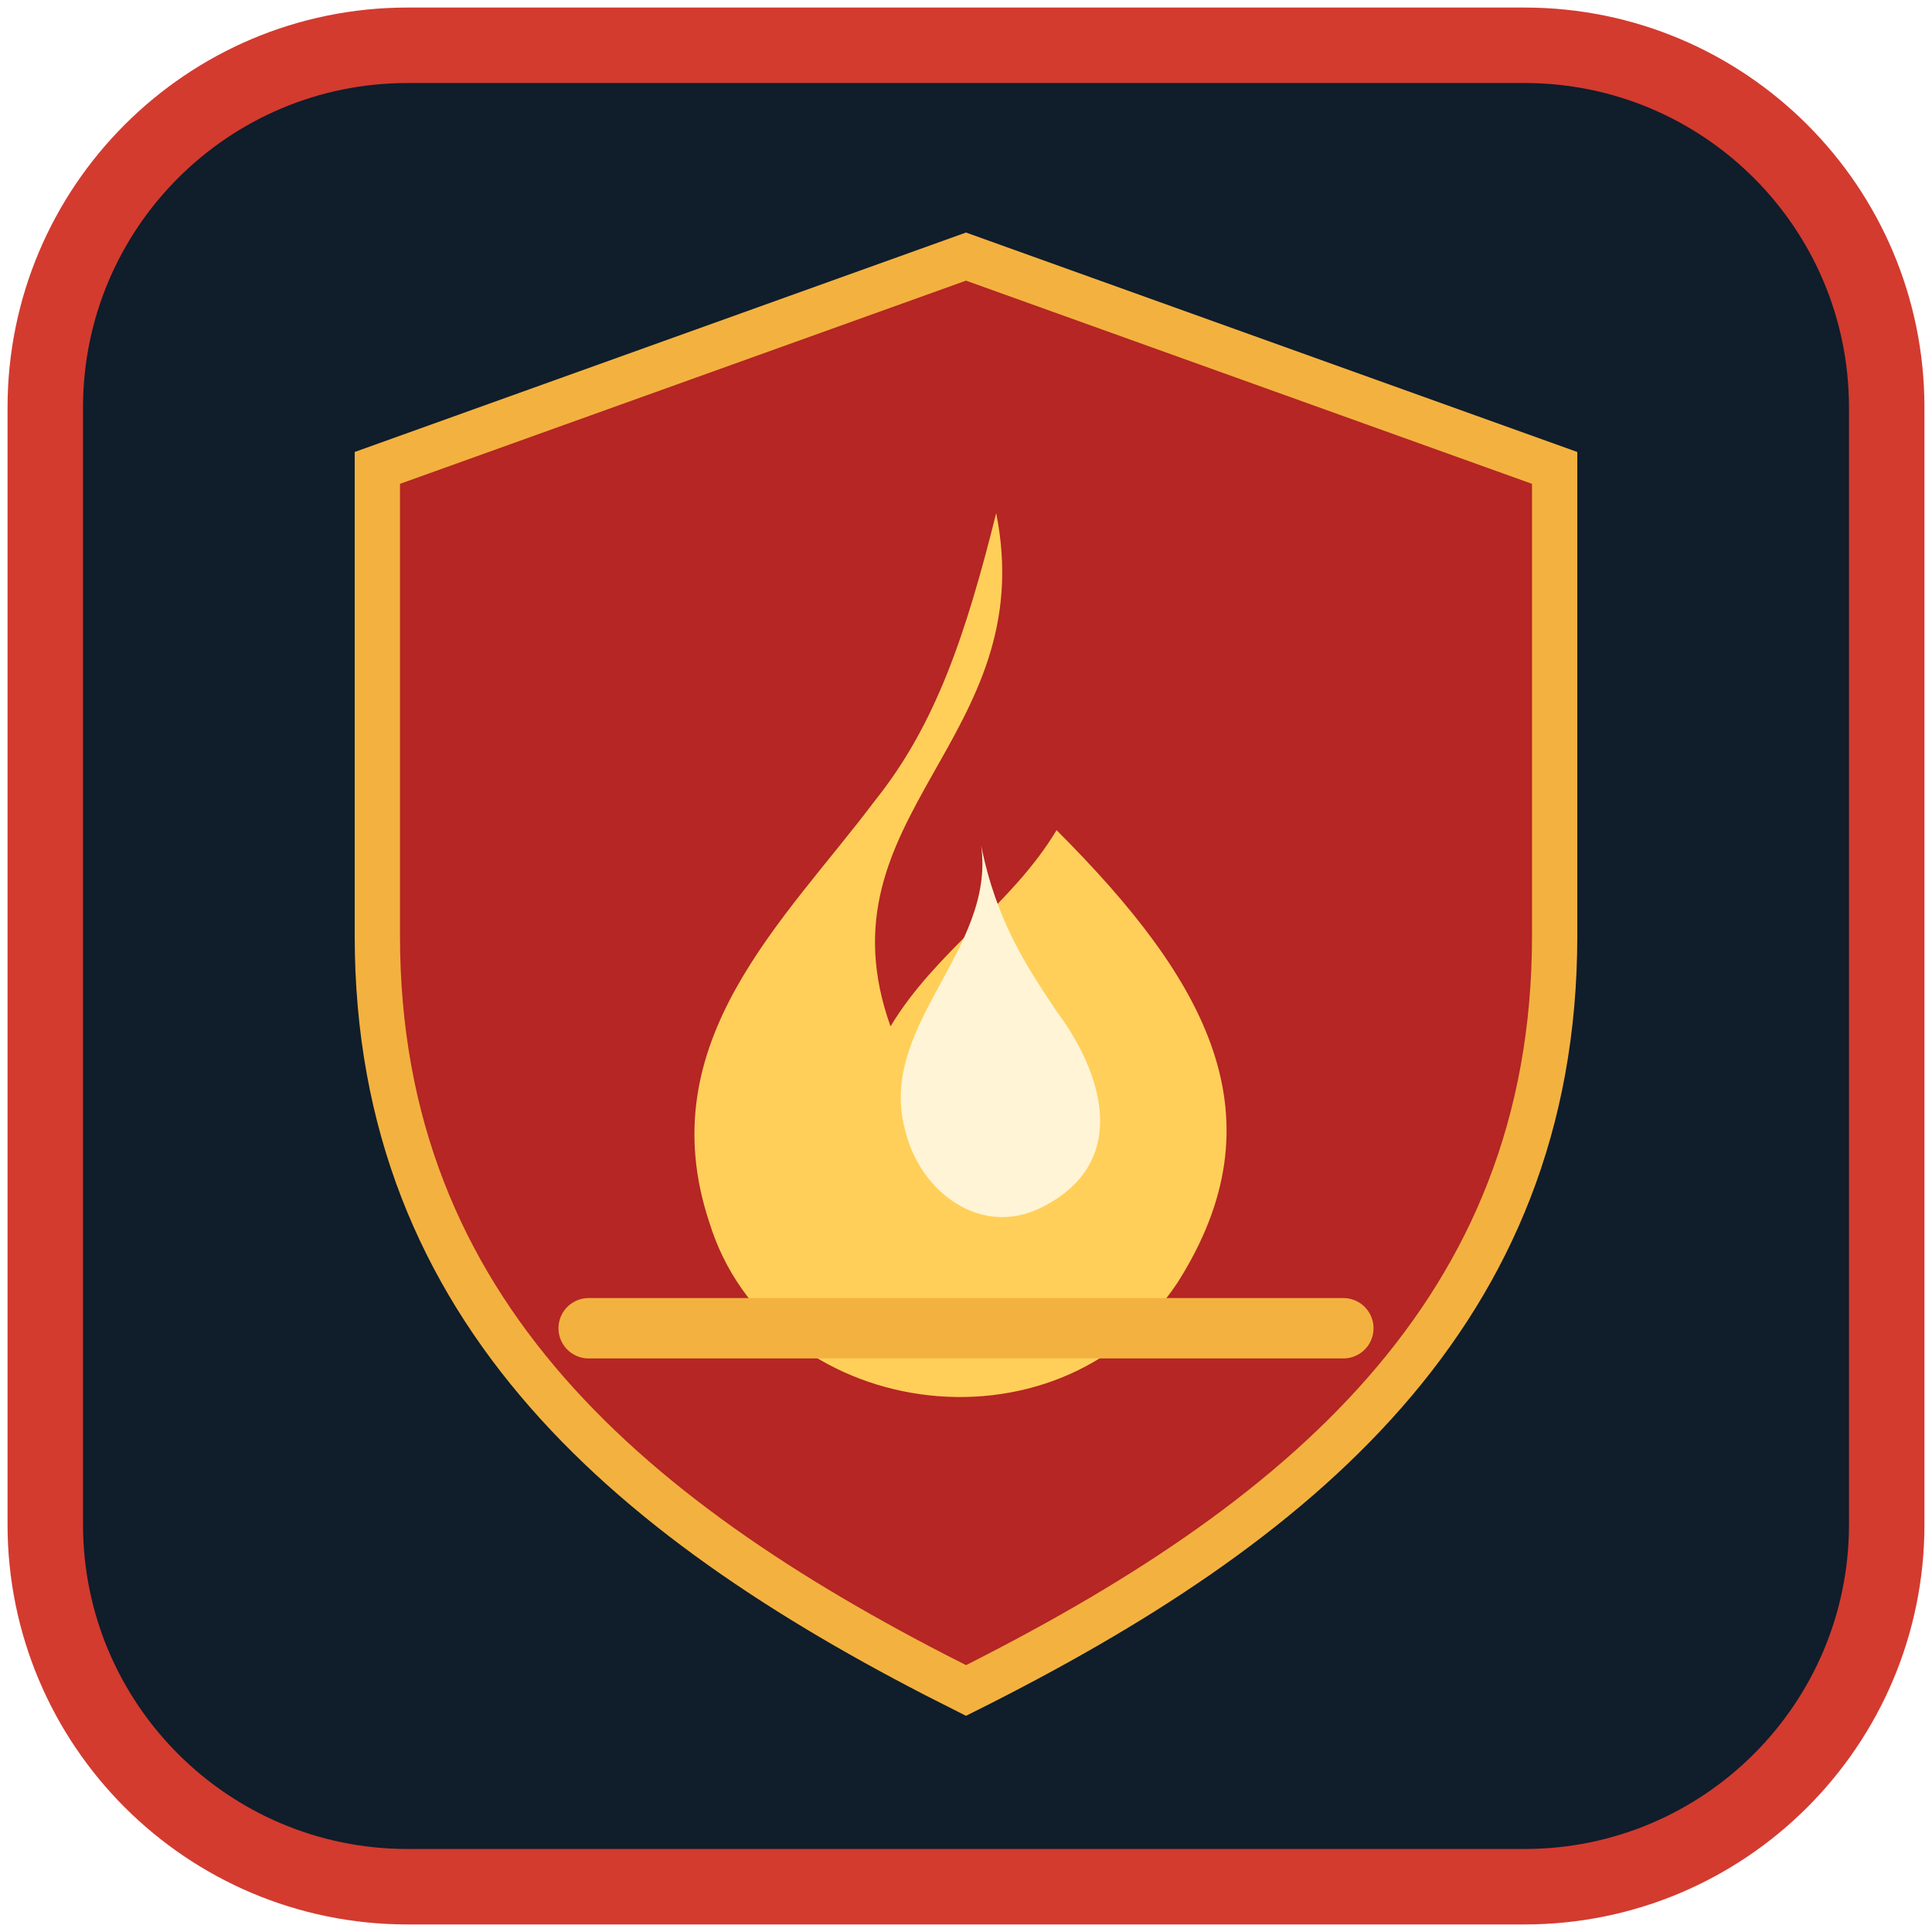
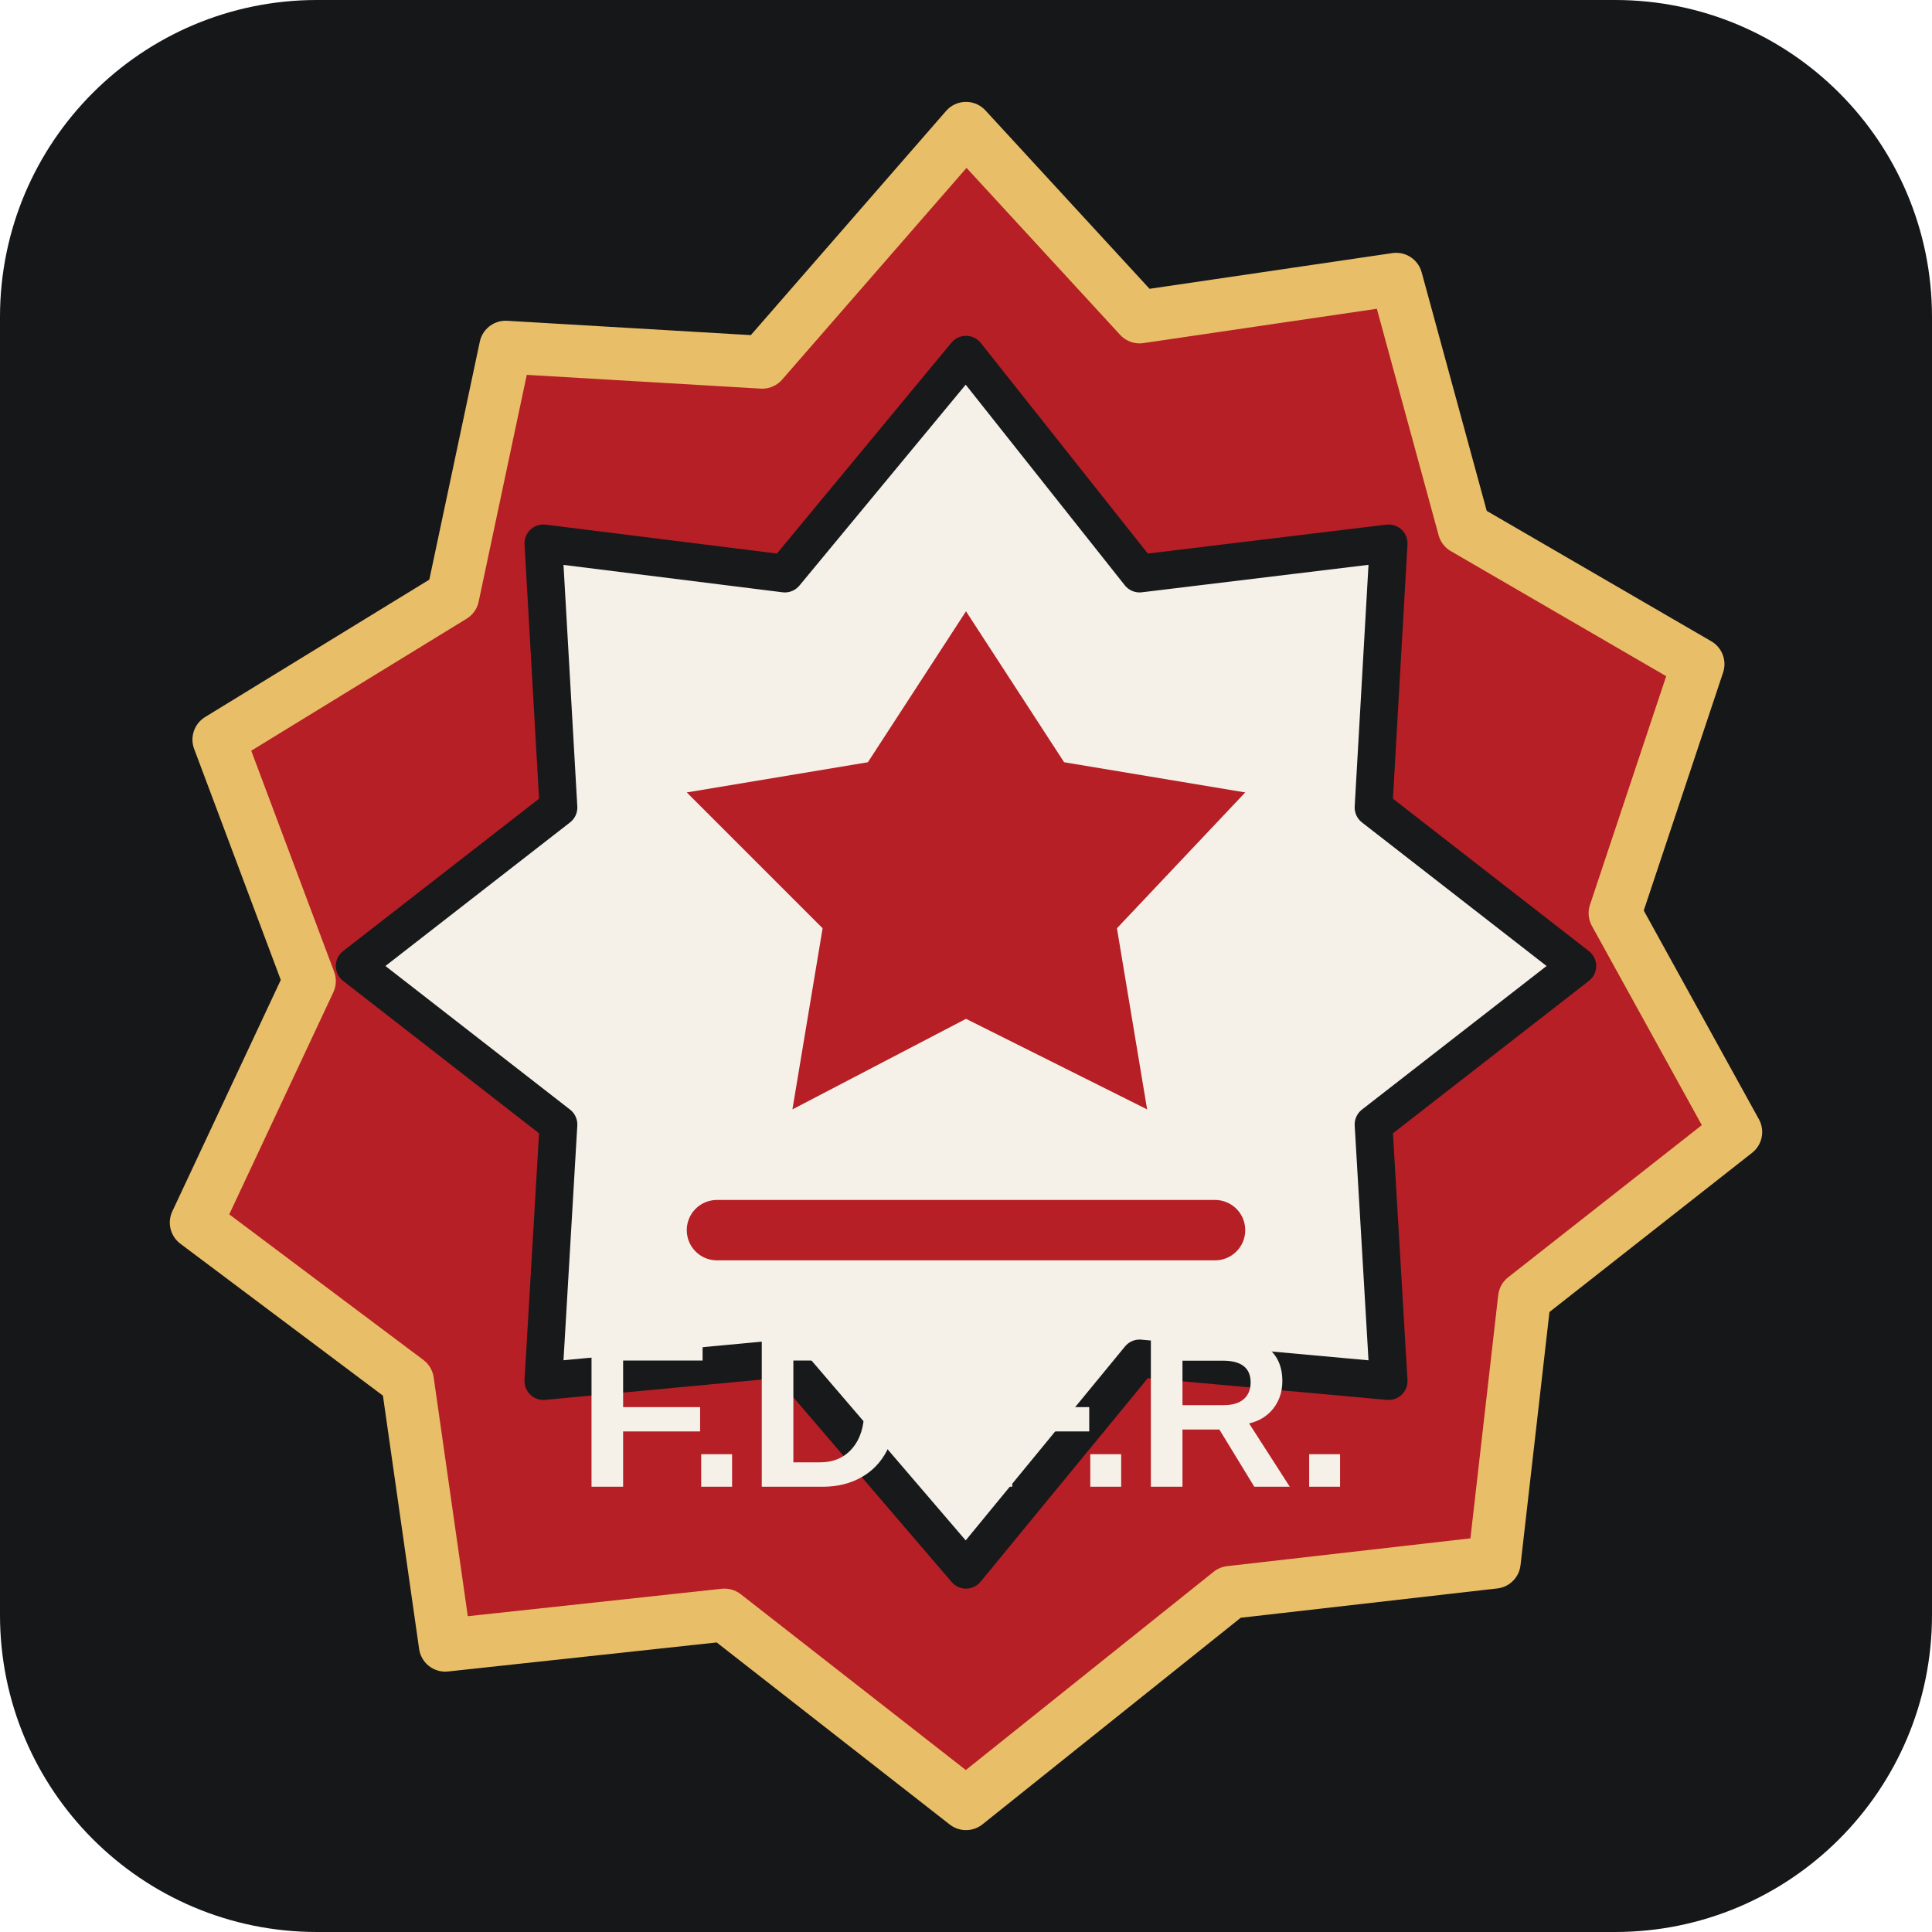
- <svg xmlns="http://www.w3.org/2000/svg" width="128" height="128" viewBox="0 0 128 128">
-   <rect x="3" y="3" width="122" height="122" rx="24" fill="#101d2b" stroke="#d33b2f" stroke-width="5" />
-   <path d="M64 17 103 31v31c0 25-17 39-39 50C42 101 25 87 25 62V31z" fill="#b52624" stroke="#f3b23f" stroke-width="3" />
-   <path d="M66 34c3 15-12 20-7 34 3-5 8-8 11-13 10 10 15 19 8 30-8 12-27 9-31-4-4-12 5-20 11-28 4-5 6-11 8-19z" fill="#ffcf59" />
-   <path d="M65 56c1 7-7 12-5 19 1 4 5 7 9 5 6-3 4-9 1-13-2-3-4-6-5-11z" fill="#fff4d5" />
-   <path d="M39 88h50" stroke="#f3b23f" stroke-width="4" stroke-linecap="round" />
+ <svg xmlns="http://www.w3.org/2000/svg" width="256" height="256" viewBox="0 0 256 256">
+   <rect width="256" height="256" rx="42" fill="#151719" />
+   <path d="M128 17 151 42 185 37 194 70 225 88 214 121 230 150 202 172 198 207 163 211 128 239 96 214 59 218 54 183 26 162 41 130 29 98 60 79 67 46 101 48Z" fill="#B51F25" stroke="#E9BE68" stroke-width="7" stroke-linejoin="round" />
+   <path d="M128 47 151 76 184 72 182 107 209 128 182 149 184 183 151 180 128 208 104 180 72 183 74 149 47 128 74 107 72 72 104 76Z" fill="#F5F1E8" stroke="#17191B" stroke-width="5" stroke-linejoin="round" />
+   <path d="M128 81 141 101 165 105 148 123 152 147 128 135 105 147 109 123 91 105 115 101Z" fill="#B51F25" />
+   <path d="M95 163h66" stroke="#B51F25" stroke-width="8" stroke-linecap="round" />
+   <text x="128" y="197" text-anchor="middle" font-family="Arial,Helvetica,sans-serif" font-size="29" font-weight="900" fill="#F5F1E8">F.D.F.R.</text>
</svg>
